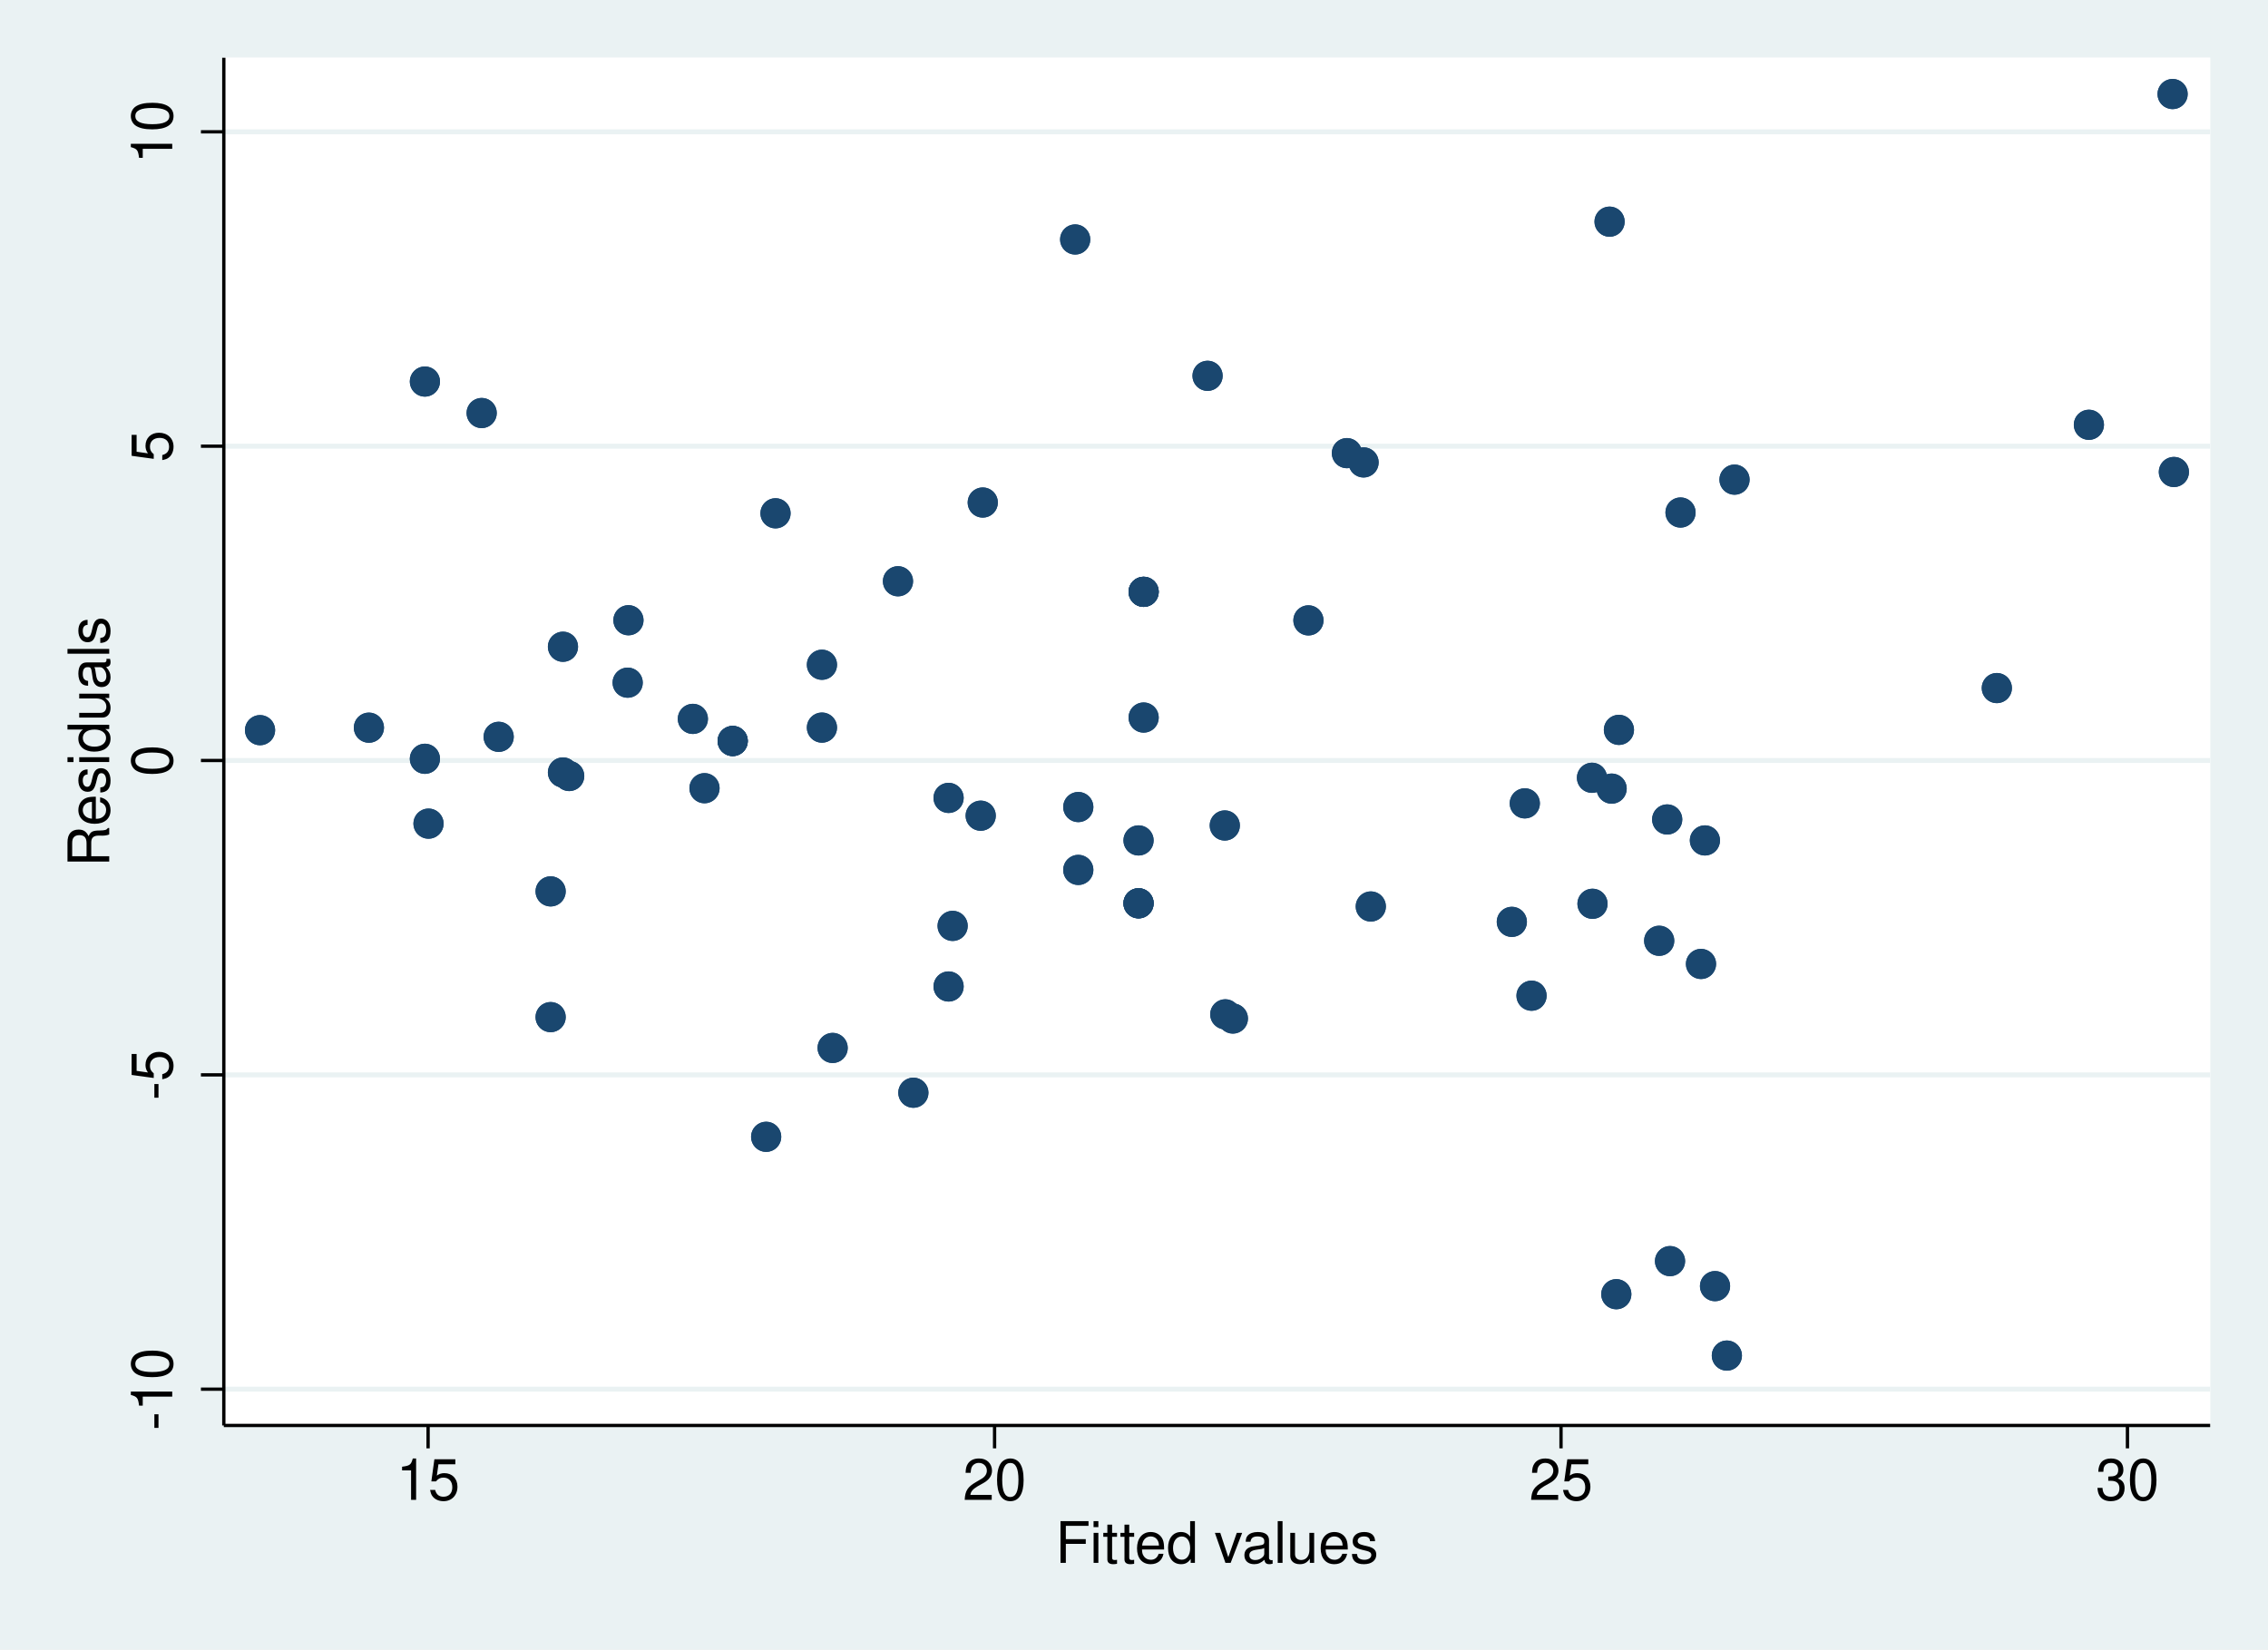
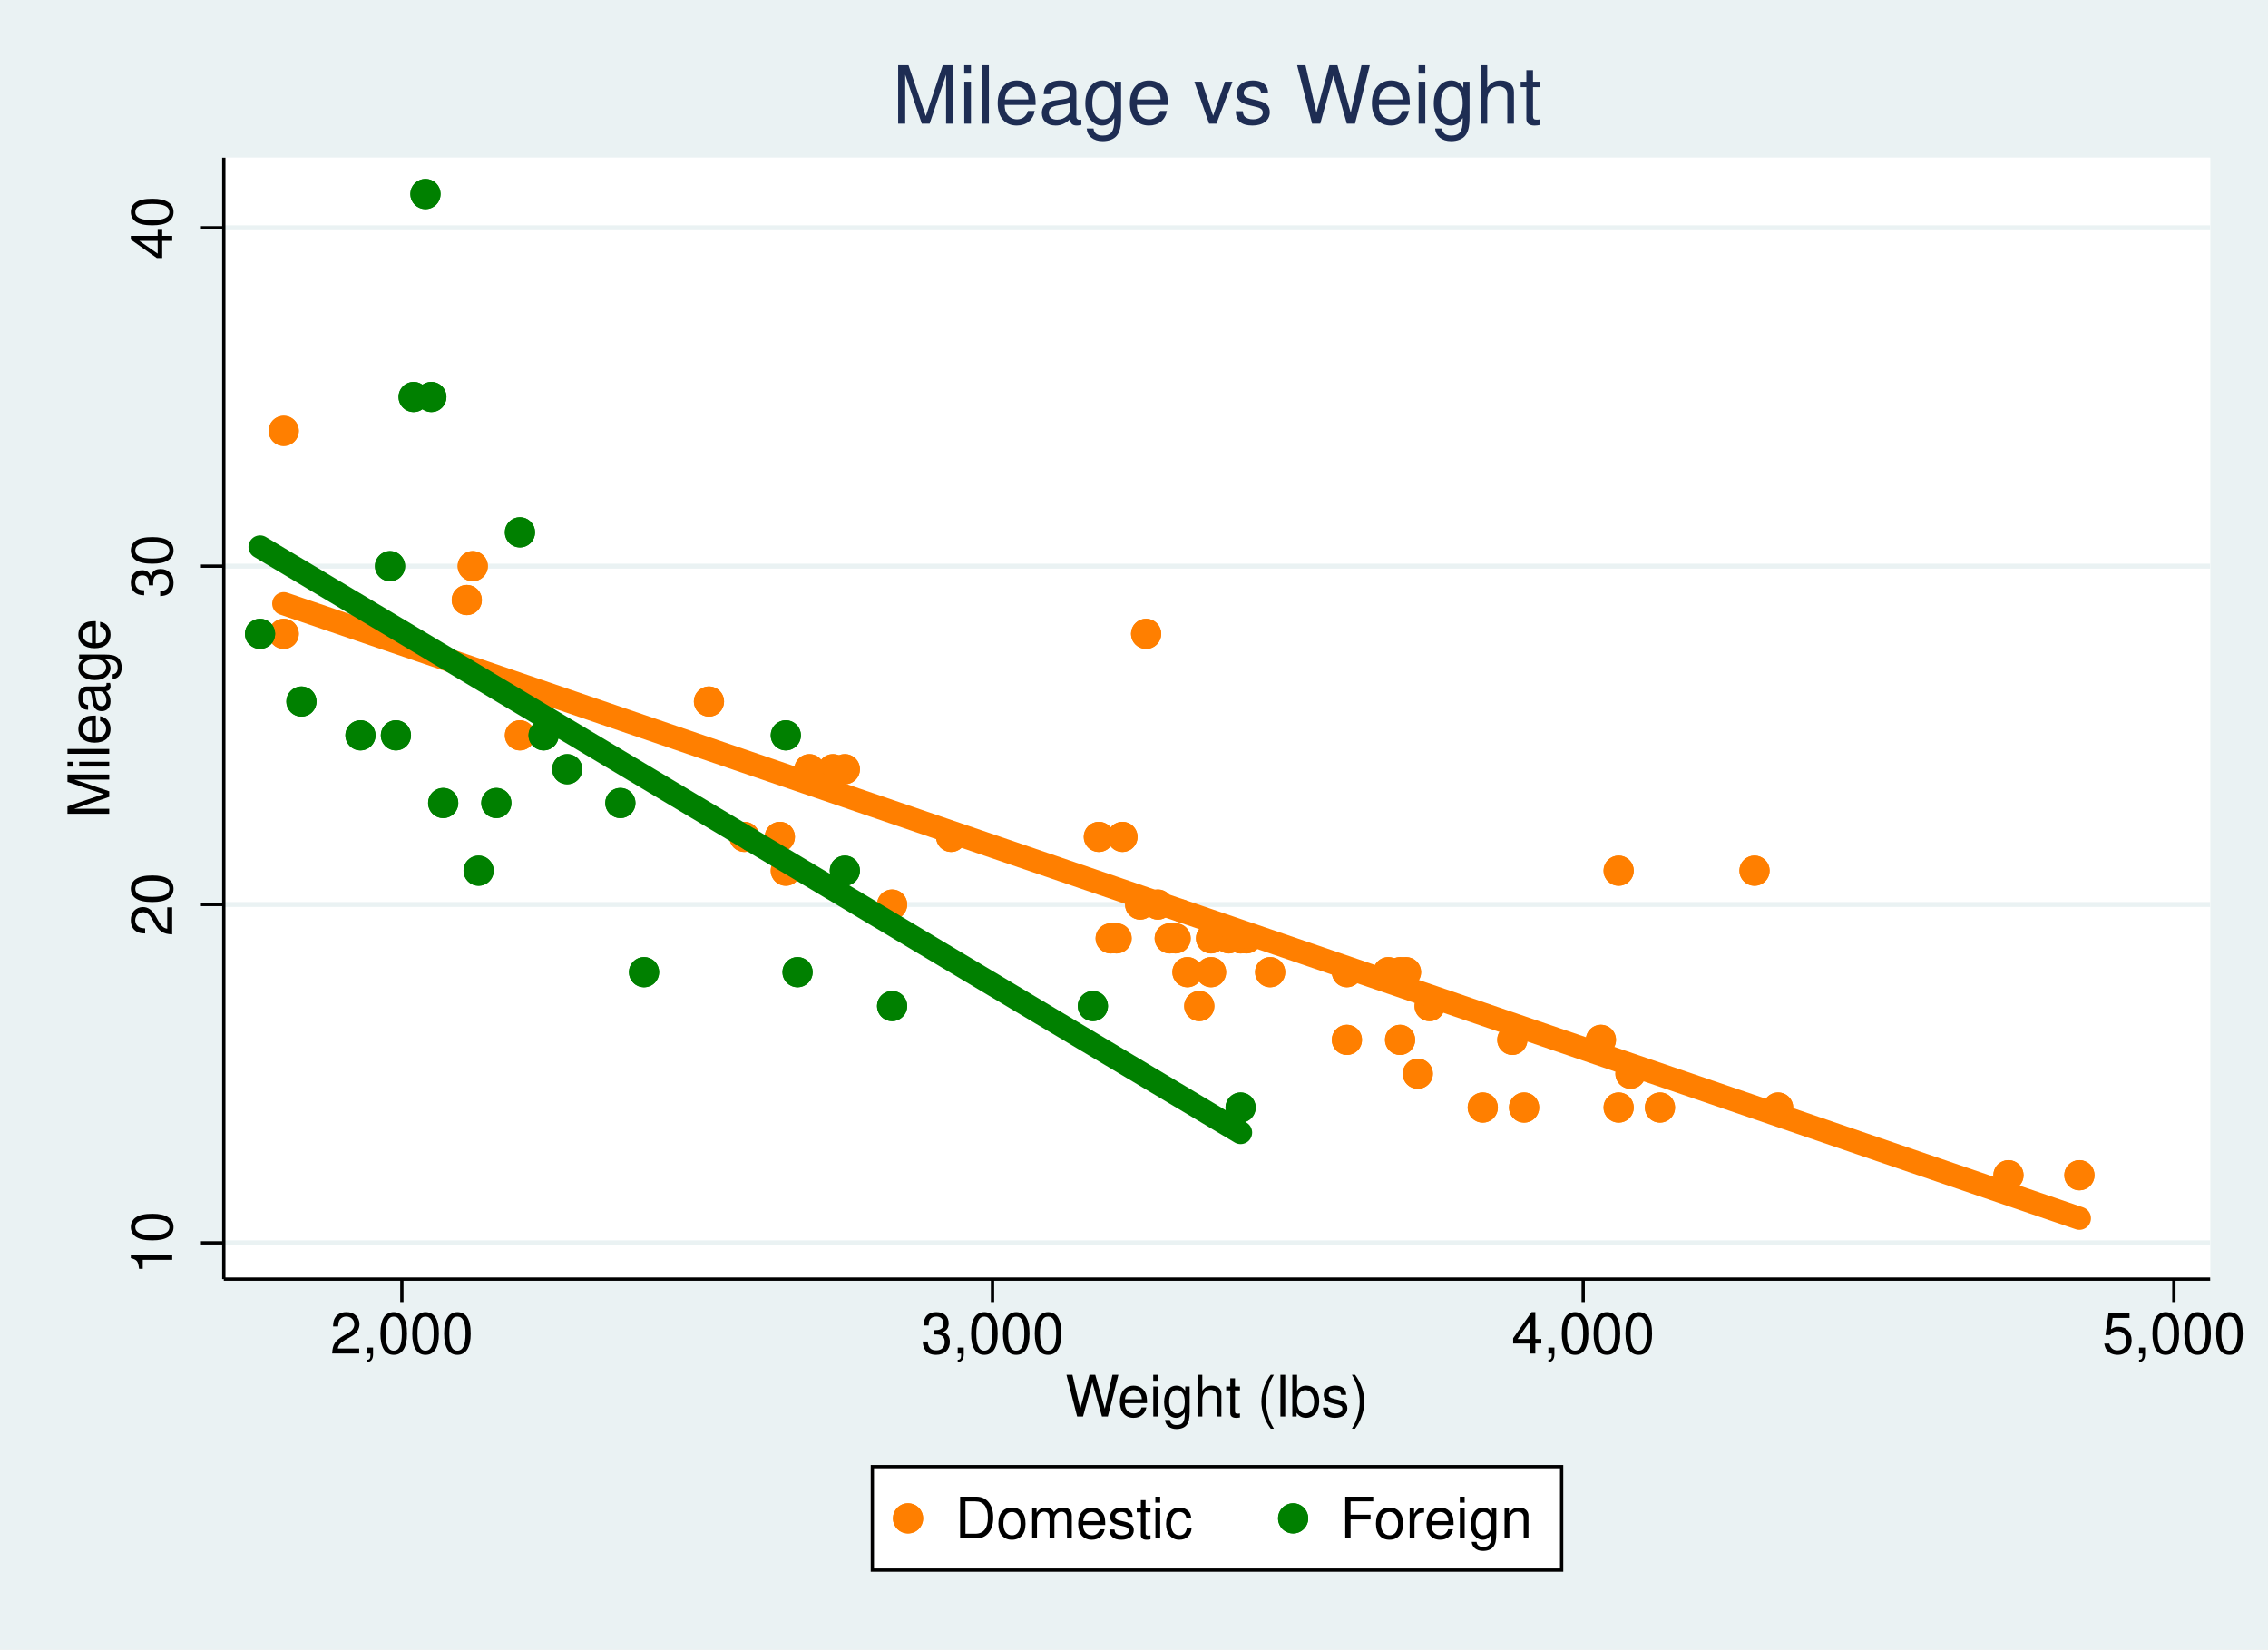
<svg xmlns="http://www.w3.org/2000/svg" version="1.1" width="5.50in" height="4.00in" viewBox="0 0 3960 2880">
  <rect x="0" y="0" width="3960" height="2880" style="fill:#EAF2F3;stroke:none" />
  <rect x="0.00" y="0.00" width="3959.88" height="2880.00" style="fill:#EAF2F3" />
  <rect x="2.88" y="2.88" width="3954.12" height="2874.24" style="fill:none;stroke:#EAF2F3;stroke-width:5.76" />
-   <rect x="390.80" y="100.86" width="3468.22" height="2388.33" style="fill:#FFFFFF" />
-   <rect x="393.68" y="103.74" width="3462.46" height="2382.57" style="fill:none;stroke:#FFFFFF;stroke-width:5.76" />
-   <line x1="390.80" y1="2425.82" x2="3859.02" y2="2425.82" style="stroke:#EAF2F3;stroke-width:8.64" />
-   <line x1="390.80" y1="1876.97" x2="3859.02" y2="1876.97" style="stroke:#EAF2F3;stroke-width:8.64" />
-   <line x1="390.80" y1="1328.00" x2="3859.02" y2="1328.00" style="stroke:#EAF2F3;stroke-width:8.64" />
-   <line x1="390.80" y1="779.15" x2="3859.02" y2="779.15" style="stroke:#EAF2F3;stroke-width:8.64" />
-   <line x1="390.80" y1="230.18" x2="3859.02" y2="230.18" style="stroke:#EAF2F3;stroke-width:8.64" />
-   <circle cx="2639.71" cy="1609.79" r="26.35" style="fill:#1A476F" />
-   <circle cx="2639.71" cy="1609.79" r="22.03" style="fill:none;stroke:#1A476F;stroke-width:8.64" />
-   <circle cx="1230.08" cy="1376.39" r="26.35" style="fill:#1A476F" />
-   <circle cx="1230.08" cy="1376.39" r="22.03" style="fill:none;stroke:#1A476F;stroke-width:8.64" />
-   <circle cx="1435.13" cy="1160.81" r="26.35" style="fill:#1A476F" />
-   <circle cx="1435.13" cy="1160.81" r="22.03" style="fill:none;stroke:#1A476F;stroke-width:8.64" />
-   <circle cx="741.88" cy="1325.03" r="26.35" style="fill:#1A476F" />
-   <circle cx="741.88" cy="1325.03" r="22.03" style="fill:none;stroke:#1A476F;stroke-width:8.64" />
-   <circle cx="1209.78" cy="1255.36" r="26.35" style="fill:#1A476F" />
-   <circle cx="1209.78" cy="1255.36" r="22.03" style="fill:none;stroke:#1A476F;stroke-width:8.64" />
-   <circle cx="1987.92" cy="1467.60" r="26.35" style="fill:#1A476F" />
-   <circle cx="1987.92" cy="1467.60" r="22.03" style="fill:none;stroke:#1A476F;stroke-width:8.64" />
-   <circle cx="1656.27" cy="1722.65" r="26.35" style="fill:#1A476F" />
-   <circle cx="1656.27" cy="1722.65" r="22.03" style="fill:none;stroke:#1A476F;stroke-width:8.64" />
-   <circle cx="1882.73" cy="1519.08" r="26.35" style="fill:#1A476F" />
-   <circle cx="1882.73" cy="1519.08" r="22.03" style="fill:none;stroke:#1A476F;stroke-width:8.64" />
-   <circle cx="454.04" cy="1275.04" r="26.35" style="fill:#1A476F" />
-   <circle cx="454.04" cy="1275.04" r="22.03" style="fill:none;stroke:#1A476F;stroke-width:8.64" />
-   <circle cx="748.19" cy="1438.27" r="26.35" style="fill:#1A476F" />
-   <circle cx="748.19" cy="1438.27" r="22.03" style="fill:none;stroke:#1A476F;stroke-width:8.64" />
-   <circle cx="841.00" cy="721.24" r="26.35" style="fill:#1A476F" />
-   <circle cx="841.00" cy="721.24" r="22.03" style="fill:none;stroke:#1A476F;stroke-width:8.64" />
-   <circle cx="1877.29" cy="418.16" r="26.35" style="fill:#1A476F" />
-   <circle cx="1877.29" cy="418.16" r="22.03" style="fill:none;stroke:#1A476F;stroke-width:8.64" />
-   <circle cx="993.84" cy="1355.10" r="26.35" style="fill:#1A476F" />
-   <circle cx="993.84" cy="1355.10" r="22.03" style="fill:none;stroke:#1A476F;stroke-width:8.64" />
-   <circle cx="1354.07" cy="896.35" r="26.35" style="fill:#1A476F" />
-   <circle cx="1354.07" cy="896.35" r="22.03" style="fill:none;stroke:#1A476F;stroke-width:8.64" />
-   <circle cx="1996.83" cy="1253.01" r="26.35" style="fill:#1A476F" />
-   <circle cx="1996.83" cy="1253.01" r="22.03" style="fill:none;stroke:#1A476F;stroke-width:8.64" />
-   <circle cx="1996.83" cy="1033.47" r="26.35" style="fill:#1A476F" />
-   <circle cx="1996.83" cy="1033.47" r="22.03" style="fill:none;stroke:#1A476F;stroke-width:8.64" />
-   <circle cx="1097.29" cy="1083.09" r="26.35" style="fill:#1A476F" />
-   <circle cx="1097.29" cy="1083.09" r="22.03" style="fill:none;stroke:#1A476F;stroke-width:8.64" />
-   <circle cx="3486.53" cy="1201.53" r="26.35" style="fill:#1A476F" />
-   <circle cx="3486.53" cy="1201.53" r="22.03" style="fill:none;stroke:#1A476F;stroke-width:8.64" />
-   <circle cx="982.95" cy="1129.38" r="26.35" style="fill:#1A476F" />
-   <circle cx="982.95" cy="1129.38" r="22.03" style="fill:none;stroke:#1A476F;stroke-width:8.64" />
-   <circle cx="982.95" cy="1348.92" r="26.35" style="fill:#1A476F" />
-   <circle cx="982.95" cy="1348.92" r="22.03" style="fill:none;stroke:#1A476F;stroke-width:8.64" />
-   <circle cx="1663.32" cy="1616.84" r="26.35" style="fill:#1A476F" />
-   <circle cx="1663.32" cy="1616.84" r="22.03" style="fill:none;stroke:#1A476F;stroke-width:8.64" />
-   <circle cx="2351.74" cy="791.28" r="26.35" style="fill:#1A476F" />
-   <circle cx="2351.74" cy="791.28" r="22.03" style="fill:none;stroke:#1A476F;stroke-width:8.64" />
-   <circle cx="2138.52" cy="1441.49" r="26.35" style="fill:#1A476F" />
-   <circle cx="2138.52" cy="1441.49" r="22.03" style="fill:none;stroke:#1A476F;stroke-width:8.64" />
-   <circle cx="961.41" cy="1776.12" r="26.35" style="fill:#1A476F" />
-   <circle cx="961.41" cy="1776.12" r="22.03" style="fill:none;stroke:#1A476F;stroke-width:8.64" />
-   <circle cx="1337.74" cy="1985.14" r="26.35" style="fill:#1A476F" />
-   <circle cx="1337.74" cy="1985.14" r="22.03" style="fill:none;stroke:#1A476F;stroke-width:8.64" />
-   <circle cx="961.41" cy="1556.58" r="26.35" style="fill:#1A476F" />
-   <circle cx="961.41" cy="1556.58" r="22.03" style="fill:none;stroke:#1A476F;stroke-width:8.64" />
-   <circle cx="1567.91" cy="1015.03" r="26.35" style="fill:#1A476F" />
-   <circle cx="1567.91" cy="1015.03" r="22.03" style="fill:none;stroke:#1A476F;stroke-width:8.64" />
-   <circle cx="1453.82" cy="1829.95" r="26.35" style="fill:#1A476F" />
-   <circle cx="1453.82" cy="1829.95" r="22.03" style="fill:none;stroke:#1A476F;stroke-width:8.64" />
-   <circle cx="644.12" cy="1270.70" r="26.35" style="fill:#1A476F" />
-   <circle cx="644.12" cy="1270.70" r="22.03" style="fill:none;stroke:#1A476F;stroke-width:8.64" />
-   <circle cx="1095.93" cy="1192.12" r="26.35" style="fill:#1A476F" />
-   <circle cx="1095.93" cy="1192.12" r="22.03" style="fill:none;stroke:#1A476F;stroke-width:8.64" />
-   <circle cx="1594.77" cy="1908.16" r="26.35" style="fill:#1A476F" />
-   <circle cx="1594.77" cy="1908.16" r="22.03" style="fill:none;stroke:#1A476F;stroke-width:8.64" />
-   <circle cx="1882.73" cy="1409.31" r="26.35" style="fill:#1A476F" />
-   <circle cx="1882.73" cy="1409.31" r="22.03" style="fill:none;stroke:#1A476F;stroke-width:8.64" />
-   <circle cx="741.88" cy="666.29" r="26.35" style="fill:#1A476F" />
-   <circle cx="741.88" cy="666.29" r="22.03" style="fill:none;stroke:#1A476F;stroke-width:8.64" />
-   <circle cx="1987.92" cy="1577.37" r="26.35" style="fill:#1A476F" />
-   <circle cx="1987.92" cy="1577.37" r="22.03" style="fill:none;stroke:#1A476F;stroke-width:8.64" />
-   <circle cx="1435.13" cy="1270.58" r="26.35" style="fill:#1A476F" />
-   <circle cx="1435.13" cy="1270.58" r="22.03" style="fill:none;stroke:#1A476F;stroke-width:8.64" />
-   <circle cx="1279.33" cy="1293.97" r="26.35" style="fill:#1A476F" />
-   <circle cx="1279.33" cy="1293.97" r="22.03" style="fill:none;stroke:#1A476F;stroke-width:8.64" />
-   <circle cx="1712.33" cy="1424.41" r="26.35" style="fill:#1A476F" />
-   <circle cx="1712.33" cy="1424.41" r="22.03" style="fill:none;stroke:#1A476F;stroke-width:8.64" />
-   <circle cx="1715.92" cy="877.54" r="26.35" style="fill:#1A476F" />
-   <circle cx="1715.92" cy="877.54" r="22.03" style="fill:none;stroke:#1A476F;stroke-width:8.64" />
-   <circle cx="870.71" cy="1286.67" r="26.35" style="fill:#1A476F" />
-   <circle cx="870.71" cy="1286.67" r="22.03" style="fill:none;stroke:#1A476F;stroke-width:8.64" />
-   <circle cx="2108.45" cy="656.27" r="26.35" style="fill:#1A476F" />
-   <circle cx="2108.45" cy="656.27" r="22.03" style="fill:none;stroke:#1A476F;stroke-width:8.64" />
-   <circle cx="2810.36" cy="387.10" r="26.35" style="fill:#1A476F" />
-   <circle cx="2810.36" cy="387.10" r="22.03" style="fill:none;stroke:#1A476F;stroke-width:8.64" />
-   <circle cx="2284.55" cy="1083.34" r="26.35" style="fill:#1A476F" />
-   <circle cx="2284.55" cy="1083.34" r="22.03" style="fill:none;stroke:#1A476F;stroke-width:8.64" />
-   <circle cx="2139.39" cy="1771.29" r="26.35" style="fill:#1A476F" />
-   <circle cx="2139.39" cy="1771.29" r="22.03" style="fill:none;stroke:#1A476F;stroke-width:8.64" />
-   <circle cx="1279.33" cy="1293.97" r="26.35" style="fill:#1A476F" />
-   <circle cx="1279.33" cy="1293.97" r="22.03" style="fill:none;stroke:#1A476F;stroke-width:8.64" />
-   <circle cx="2152.63" cy="1778.59" r="26.35" style="fill:#1A476F" />
-   <circle cx="2152.63" cy="1778.59" r="22.03" style="fill:none;stroke:#1A476F;stroke-width:8.64" />
-   <circle cx="1987.92" cy="1577.37" r="26.35" style="fill:#1A476F" />
-   <circle cx="1987.92" cy="1577.37" r="22.03" style="fill:none;stroke:#1A476F;stroke-width:8.64" />
-   <circle cx="1656.27" cy="1393.34" r="26.35" style="fill:#1A476F" />
-   <circle cx="1656.27" cy="1393.34" r="22.03" style="fill:none;stroke:#1A476F;stroke-width:8.64" />
-   <circle cx="1996.83" cy="1033.47" r="26.35" style="fill:#1A476F" />
-   <circle cx="1996.83" cy="1033.47" r="22.03" style="fill:none;stroke:#1A476F;stroke-width:8.64" />
-   <circle cx="3015.17" cy="2367.16" r="26.35" style="fill:#1A476F" />
-   <circle cx="3015.17" cy="2367.16" r="22.03" style="fill:none;stroke:#1A476F;stroke-width:8.64" />
-   <circle cx="2780.54" cy="1578.23" r="26.35" style="fill:#1A476F" />
-   <circle cx="2780.54" cy="1578.23" r="22.03" style="fill:none;stroke:#1A476F;stroke-width:8.64" />
-   <circle cx="2779.67" cy="1358.20" r="26.35" style="fill:#1A476F" />
-   <circle cx="2779.67" cy="1358.20" r="22.03" style="fill:none;stroke:#1A476F;stroke-width:8.64" />
-   <circle cx="2970.00" cy="1683.30" r="26.35" style="fill:#1A476F" />
-   <circle cx="2970.00" cy="1683.30" r="22.03" style="fill:none;stroke:#1A476F;stroke-width:8.64" />
-   <circle cx="3647.28" cy="741.78" r="26.35" style="fill:#1A476F" />
-   <circle cx="3647.28" cy="741.78" r="22.03" style="fill:none;stroke:#1A476F;stroke-width:8.64" />
-   <circle cx="2662.36" cy="1402.87" r="26.35" style="fill:#1A476F" />
-   <circle cx="2662.36" cy="1402.87" r="22.03" style="fill:none;stroke:#1A476F;stroke-width:8.64" />
-   <circle cx="2674.11" cy="1738.74" r="26.35" style="fill:#1A476F" />
-   <circle cx="2674.11" cy="1738.74" r="22.03" style="fill:none;stroke:#1A476F;stroke-width:8.64" />
-   <circle cx="2393.45" cy="1582.94" r="26.35" style="fill:#1A476F" />
-   <circle cx="2393.45" cy="1582.94" r="22.03" style="fill:none;stroke:#1A476F;stroke-width:8.64" />
-   <circle cx="2813.95" cy="1377.13" r="26.35" style="fill:#1A476F" />
-   <circle cx="2813.95" cy="1377.13" r="22.03" style="fill:none;stroke:#1A476F;stroke-width:8.64" />
-   <circle cx="2380.83" cy="807.49" r="26.35" style="fill:#1A476F" />
-   <circle cx="2380.83" cy="807.49" r="22.03" style="fill:none;stroke:#1A476F;stroke-width:8.64" />
-   <circle cx="2934.24" cy="894.99" r="26.35" style="fill:#1A476F" />
-   <circle cx="2934.24" cy="894.99" r="22.03" style="fill:none;stroke:#1A476F;stroke-width:8.64" />
-   <circle cx="2826.70" cy="1274.54" r="26.35" style="fill:#1A476F" />
-   <circle cx="2826.70" cy="1274.54" r="22.03" style="fill:none;stroke:#1A476F;stroke-width:8.64" />
-   <circle cx="3795.66" cy="824.20" r="26.35" style="fill:#1A476F" />
-   <circle cx="3795.66" cy="824.20" r="22.03" style="fill:none;stroke:#1A476F;stroke-width:8.64" />
-   <circle cx="2915.92" cy="2202.20" r="26.35" style="fill:#1A476F" />
-   <circle cx="2915.92" cy="2202.20" r="22.03" style="fill:none;stroke:#1A476F;stroke-width:8.64" />
-   <circle cx="3028.53" cy="837.57" r="26.35" style="fill:#1A476F" />
-   <circle cx="3028.53" cy="837.57" r="22.03" style="fill:none;stroke:#1A476F;stroke-width:8.64" />
-   <circle cx="2994.50" cy="2245.89" r="26.35" style="fill:#1A476F" />
-   <circle cx="2994.50" cy="2245.89" r="22.03" style="fill:none;stroke:#1A476F;stroke-width:8.64" />
-   <circle cx="2896.99" cy="1642.83" r="26.35" style="fill:#1A476F" />
-   <circle cx="2896.99" cy="1642.83" r="22.03" style="fill:none;stroke:#1A476F;stroke-width:8.64" />
-   <circle cx="3793.43" cy="164.22" r="26.35" style="fill:#1A476F" />
-   <circle cx="3793.43" cy="164.22" r="22.03" style="fill:none;stroke:#1A476F;stroke-width:8.64" />
-   <circle cx="2976.81" cy="1467.60" r="26.35" style="fill:#1A476F" />
-   <circle cx="2976.81" cy="1467.60" r="22.03" style="fill:none;stroke:#1A476F;stroke-width:8.64" />
-   <circle cx="2910.97" cy="1430.97" r="26.35" style="fill:#1A476F" />
-   <circle cx="2910.97" cy="1430.97" r="22.03" style="fill:none;stroke:#1A476F;stroke-width:8.64" />
-   <circle cx="2822.12" cy="2259.99" r="26.35" style="fill:#1A476F" />
-   <circle cx="2822.12" cy="2259.99" r="22.03" style="fill:none;stroke:#1A476F;stroke-width:8.64" />
-   <line x1="390.80" y1="2489.19" x2="390.80" y2="100.86" style="stroke:#000000;stroke-width:5.76" />
-   <line x1="390.80" y1="2425.82" x2="350.83" y2="2425.82" style="stroke:#000000;stroke-width:5.76" />
-   <text x="300.72" y="2425.82" style="font-family:'Helvetica';font-size:99.99px;fill:#000000" transform="rotate(-90 300.72,2425.82)" text-anchor="middle">-10</text>
-   <line x1="390.80" y1="1876.97" x2="350.83" y2="1876.97" style="stroke:#000000;stroke-width:5.76" />
-   <text x="300.72" y="1876.97" style="font-family:'Helvetica';font-size:99.99px;fill:#000000" transform="rotate(-90 300.72,1876.97)" text-anchor="middle">-5</text>
-   <line x1="390.80" y1="1328.00" x2="350.83" y2="1328.00" style="stroke:#000000;stroke-width:5.76" />
-   <text x="300.72" y="1328.00" style="font-family:'Helvetica';font-size:99.99px;fill:#000000" transform="rotate(-90 300.72,1328.00)" text-anchor="middle">0</text>
-   <line x1="390.80" y1="779.15" x2="350.83" y2="779.15" style="stroke:#000000;stroke-width:5.76" />
-   <text x="300.72" y="779.15" style="font-family:'Helvetica';font-size:99.99px;fill:#000000" transform="rotate(-90 300.72,779.15)" text-anchor="middle">5</text>
-   <line x1="390.80" y1="230.18" x2="350.83" y2="230.18" style="stroke:#000000;stroke-width:5.76" />
-   <text x="300.72" y="230.18" style="font-family:'Helvetica';font-size:99.99px;fill:#000000" transform="rotate(-90 300.72,230.18)" text-anchor="middle">10</text>
-   <text x="190.71" y="1294.96" style="font-family:'Helvetica';font-size:99.99px;fill:#000000" transform="rotate(-90 190.71,1294.96)" text-anchor="middle">Residuals</text>
-   <line x1="390.80" y1="2489.19" x2="3859.02" y2="2489.19" style="stroke:#000000;stroke-width:5.76" />
-   <line x1="747.45" y1="2489.19" x2="747.45" y2="2529.16" style="stroke:#000000;stroke-width:5.76" />
-   <text x="747.45" y="2619.14" style="font-family:'Helvetica';font-size:99.99px;fill:#000000" text-anchor="middle">15</text>
-   <line x1="1736.58" y1="2489.19" x2="1736.58" y2="2529.16" style="stroke:#000000;stroke-width:5.76" />
-   <text x="1736.58" y="2619.14" style="font-family:'Helvetica';font-size:99.99px;fill:#000000" text-anchor="middle">20</text>
-   <line x1="2725.59" y1="2489.19" x2="2725.59" y2="2529.16" style="stroke:#000000;stroke-width:5.76" />
-   <text x="2725.59" y="2619.14" style="font-family:'Helvetica';font-size:99.99px;fill:#000000" text-anchor="middle">25</text>
-   <line x1="3714.60" y1="2489.19" x2="3714.60" y2="2529.16" style="stroke:#000000;stroke-width:5.76" />
-   <text x="3714.60" y="2619.14" style="font-family:'Helvetica';font-size:99.99px;fill:#000000" text-anchor="middle">30</text>
-   <text x="2124.91" y="2729.16" style="font-family:'Helvetica';font-size:99.99px;fill:#000000" text-anchor="middle">Fitted values</text>
+   <rect x="390.80" y="275.35" width="3468.22" height="1958.28" style="fill:#FFFFFF" />
+   <rect x="393.68" y="278.23" width="3462.46" height="1952.52" style="fill:none;stroke:#FFFFFF;stroke-width:5.76" />
+   <line x1="390.80" y1="2170.27" x2="3859.02" y2="2170.27" style="stroke:#EAF2F3;stroke-width:8.64" />
+   <line x1="390.80" y1="1579.47" x2="3859.02" y2="1579.47" style="stroke:#EAF2F3;stroke-width:8.64" />
+   <line x1="390.80" y1="988.67" x2="3859.02" y2="988.67" style="stroke:#EAF2F3;stroke-width:8.64" />
+   <line x1="390.80" y1="397.74" x2="3859.02" y2="397.74" style="stroke:#EAF2F3;stroke-width:8.64" />
+   <circle cx="1660.72" cy="1461.41" r="26.35" style="fill:#FF7F00" />
+   <circle cx="1660.72" cy="1461.41" r="22.03" style="fill:none;stroke:#FF7F00;stroke-width:8.64" />
+   <circle cx="2093.97" cy="1756.81" r="26.35" style="fill:#FF7F00" />
+   <circle cx="2093.97" cy="1756.81" r="22.03" style="fill:none;stroke:#FF7F00;stroke-width:8.64" />
+   <circle cx="1361.62" cy="1461.41" r="26.35" style="fill:#FF7F00" />
+   <circle cx="1361.62" cy="1461.41" r="22.03" style="fill:none;stroke:#FF7F00;stroke-width:8.64" />
+   <circle cx="1990.77" cy="1579.59" r="26.35" style="fill:#FF7F00" />
+   <circle cx="1990.77" cy="1579.59" r="22.03" style="fill:none;stroke:#FF7F00;stroke-width:8.64" />
+   <circle cx="2846.87" cy="1874.99" r="26.35" style="fill:#FF7F00" />
+   <circle cx="2846.87" cy="1874.99" r="22.03" style="fill:none;stroke:#FF7F00;stroke-width:8.64" />
+   <circle cx="2424.01" cy="1697.66" r="26.35" style="fill:#FF7F00" />
+   <circle cx="2424.01" cy="1697.66" r="22.03" style="fill:none;stroke:#FF7F00;stroke-width:8.64" />
+   <circle cx="938.77" cy="1225.04" r="26.35" style="fill:#FF7F00" />
+   <circle cx="938.77" cy="1225.04" r="22.03" style="fill:none;stroke:#FF7F00;stroke-width:8.64" />
+   <circle cx="2021.70" cy="1579.59" r="26.35" style="fill:#FF7F00" />
+   <circle cx="2021.70" cy="1579.59" r="22.03" style="fill:none;stroke:#FF7F00;stroke-width:8.64" />
+   <circle cx="2640.58" cy="1815.84" r="26.35" style="fill:#FF7F00" />
+   <circle cx="2640.58" cy="1815.84" r="22.03" style="fill:none;stroke:#FF7F00;stroke-width:8.64" />
+   <circle cx="2145.45" cy="1638.62" r="26.35" style="fill:#FF7F00" />
+   <circle cx="2145.45" cy="1638.62" r="22.03" style="fill:none;stroke:#FF7F00;stroke-width:8.64" />
+   <circle cx="3104.64" cy="1934.03" r="26.35" style="fill:#FF7F00" />
+   <circle cx="3104.64" cy="1934.03" r="22.03" style="fill:none;stroke:#FF7F00;stroke-width:8.64" />
+   <circle cx="2661.12" cy="1934.03" r="26.35" style="fill:#FF7F00" />
+   <circle cx="2661.12" cy="1934.03" r="22.03" style="fill:none;stroke:#FF7F00;stroke-width:8.64" />
+   <circle cx="3063.43" cy="1520.44" r="26.35" style="fill:#FF7F00" />
+   <circle cx="3063.43" cy="1520.44" r="22.03" style="fill:none;stroke:#FF7F00;stroke-width:8.64" />
+   <circle cx="815.02" cy="1047.82" r="26.35" style="fill:#FF7F00" />
+   <circle cx="815.02" cy="1047.82" r="22.03" style="fill:none;stroke:#FF7F00;stroke-width:8.64" />
+   <circle cx="2444.56" cy="1815.84" r="26.35" style="fill:#FF7F00" />
+   <circle cx="2444.56" cy="1815.84" r="22.03" style="fill:none;stroke:#FF7F00;stroke-width:8.64" />
+   <circle cx="1918.62" cy="1461.41" r="26.35" style="fill:#FF7F00" />
+   <circle cx="1918.62" cy="1461.41" r="22.03" style="fill:none;stroke:#FF7F00;stroke-width:8.64" />
+   <circle cx="1959.83" cy="1461.41" r="26.35" style="fill:#FF7F00" />
+   <circle cx="1959.83" cy="1461.41" r="22.03" style="fill:none;stroke:#FF7F00;stroke-width:8.64" />
+   <circle cx="1475.10" cy="1343.22" r="26.35" style="fill:#FF7F00" />
+   <circle cx="1475.10" cy="1343.22" r="22.03" style="fill:none;stroke:#FF7F00;stroke-width:8.64" />
+   <circle cx="2176.39" cy="1638.62" r="26.35" style="fill:#FF7F00" />
+   <circle cx="2176.39" cy="1638.62" r="22.03" style="fill:none;stroke:#FF7F00;stroke-width:8.64" />
+   <circle cx="825.41" cy="988.67" r="26.35" style="fill:#FF7F00" />
+   <circle cx="825.41" cy="988.67" r="22.03" style="fill:none;stroke:#FF7F00;stroke-width:8.64" />
+   <circle cx="2351.74" cy="1697.66" r="26.35" style="fill:#FF7F00" />
+   <circle cx="2351.74" cy="1697.66" r="22.03" style="fill:none;stroke:#FF7F00;stroke-width:8.64" />
+   <circle cx="2351.74" cy="1815.84" r="26.35" style="fill:#FF7F00" />
+   <circle cx="2351.74" cy="1815.84" r="22.03" style="fill:none;stroke:#FF7F00;stroke-width:8.64" />
+   <circle cx="2496.16" cy="1756.81" r="26.35" style="fill:#FF7F00" />
+   <circle cx="2496.16" cy="1756.81" r="22.03" style="fill:none;stroke:#FF7F00;stroke-width:8.64" />
+   <circle cx="495.37" cy="1106.85" r="26.35" style="fill:#FF7F00" />
+   <circle cx="495.37" cy="1106.85" r="22.03" style="fill:none;stroke:#FF7F00;stroke-width:8.64" />
+   <circle cx="1372.02" cy="1520.44" r="26.35" style="fill:#FF7F00" />
+   <circle cx="1372.02" cy="1520.44" r="22.03" style="fill:none;stroke:#FF7F00;stroke-width:8.64" />
+   <circle cx="3630.70" cy="2052.21" r="26.35" style="fill:#FF7F00" />
+   <circle cx="3630.70" cy="2052.21" r="22.03" style="fill:none;stroke:#FF7F00;stroke-width:8.64" />
+   <circle cx="3506.83" cy="2052.21" r="26.35" style="fill:#FF7F00" />
+   <circle cx="3506.83" cy="2052.21" r="22.03" style="fill:none;stroke:#FF7F00;stroke-width:8.64" />
+   <circle cx="2588.97" cy="1934.03" r="26.35" style="fill:#FF7F00" />
+   <circle cx="2588.97" cy="1934.03" r="22.03" style="fill:none;stroke:#FF7F00;stroke-width:8.64" />
+   <circle cx="1299.75" cy="1461.41" r="26.35" style="fill:#FF7F00" />
+   <circle cx="1299.75" cy="1461.41" r="22.03" style="fill:none;stroke:#FF7F00;stroke-width:8.64" />
+   <circle cx="2826.20" cy="1934.03" r="26.35" style="fill:#FF7F00" />
+   <circle cx="2826.20" cy="1934.03" r="22.03" style="fill:none;stroke:#FF7F00;stroke-width:8.64" />
+   <circle cx="2475.49" cy="1874.99" r="26.35" style="fill:#FF7F00" />
+   <circle cx="2475.49" cy="1874.99" r="22.03" style="fill:none;stroke:#FF7F00;stroke-width:8.64" />
+   <circle cx="2114.52" cy="1697.66" r="26.35" style="fill:#FF7F00" />
+   <circle cx="2114.52" cy="1697.66" r="22.03" style="fill:none;stroke:#FF7F00;stroke-width:8.64" />
+   <circle cx="2898.35" cy="1934.03" r="26.35" style="fill:#FF7F00" />
+   <circle cx="2898.35" cy="1934.03" r="22.03" style="fill:none;stroke:#FF7F00;stroke-width:8.64" />
+   <circle cx="1557.64" cy="1579.59" r="26.35" style="fill:#FF7F00" />
+   <circle cx="1557.64" cy="1579.59" r="22.03" style="fill:none;stroke:#FF7F00;stroke-width:8.64" />
+   <circle cx="2826.20" cy="1520.44" r="26.35" style="fill:#FF7F00" />
+   <circle cx="2826.20" cy="1520.44" r="22.03" style="fill:none;stroke:#FF7F00;stroke-width:8.64" />
+   <circle cx="2052.64" cy="1638.62" r="26.35" style="fill:#FF7F00" />
+   <circle cx="2052.64" cy="1638.62" r="22.03" style="fill:none;stroke:#FF7F00;stroke-width:8.64" />
+   <circle cx="2042.37" cy="1638.62" r="26.35" style="fill:#FF7F00" />
+   <circle cx="2042.37" cy="1638.62" r="22.03" style="fill:none;stroke:#FF7F00;stroke-width:8.64" />
+   <circle cx="2444.56" cy="1697.66" r="26.35" style="fill:#FF7F00" />
+   <circle cx="2444.56" cy="1697.66" r="22.03" style="fill:none;stroke:#FF7F00;stroke-width:8.64" />
+   <circle cx="2114.52" cy="1638.62" r="26.35" style="fill:#FF7F00" />
+   <circle cx="2114.52" cy="1638.62" r="22.03" style="fill:none;stroke:#FF7F00;stroke-width:8.64" />
+   <circle cx="1454.43" cy="1343.22" r="26.35" style="fill:#FF7F00" />
+   <circle cx="1454.43" cy="1343.22" r="22.03" style="fill:none;stroke:#FF7F00;stroke-width:8.64" />
+   <circle cx="2795.26" cy="1815.84" r="26.35" style="fill:#FF7F00" />
+   <circle cx="2795.26" cy="1815.84" r="22.03" style="fill:none;stroke:#FF7F00;stroke-width:8.64" />
+   <circle cx="2001.16" cy="1106.85" r="26.35" style="fill:#FF7F00" />
+   <circle cx="2001.16" cy="1106.85" r="22.03" style="fill:none;stroke:#FF7F00;stroke-width:8.64" />
+   <circle cx="495.37" cy="752.42" r="26.35" style="fill:#FF7F00" />
+   <circle cx="495.37" cy="752.42" r="22.03" style="fill:none;stroke:#FF7F00;stroke-width:8.64" />
+   <circle cx="907.83" cy="1284.07" r="26.35" style="fill:#FF7F00" />
+   <circle cx="907.83" cy="1284.07" r="22.03" style="fill:none;stroke:#FF7F00;stroke-width:8.64" />
+   <circle cx="1237.87" cy="1225.04" r="26.35" style="fill:#FF7F00" />
+   <circle cx="1237.87" cy="1225.04" r="22.03" style="fill:none;stroke:#FF7F00;stroke-width:8.64" />
+   <circle cx="2073.31" cy="1697.66" r="26.35" style="fill:#FF7F00" />
+   <circle cx="2073.31" cy="1697.66" r="22.03" style="fill:none;stroke:#FF7F00;stroke-width:8.64" />
+   <circle cx="2454.95" cy="1697.66" r="26.35" style="fill:#FF7F00" />
+   <circle cx="2454.95" cy="1697.66" r="22.03" style="fill:none;stroke:#FF7F00;stroke-width:8.64" />
+   <circle cx="2217.72" cy="1697.66" r="26.35" style="fill:#FF7F00" />
+   <circle cx="2217.72" cy="1697.66" r="22.03" style="fill:none;stroke:#FF7F00;stroke-width:8.64" />
+   <circle cx="1949.56" cy="1638.62" r="26.35" style="fill:#FF7F00" />
+   <circle cx="1949.56" cy="1638.62" r="22.03" style="fill:none;stroke:#FF7F00;stroke-width:8.64" />
+   <circle cx="1939.29" cy="1638.62" r="26.35" style="fill:#FF7F00" />
+   <circle cx="1939.29" cy="1638.62" r="22.03" style="fill:none;stroke:#FF7F00;stroke-width:8.64" />
+   <circle cx="2166.12" cy="1638.62" r="26.35" style="fill:#FF7F00" />
+   <circle cx="2166.12" cy="1638.62" r="22.03" style="fill:none;stroke:#FF7F00;stroke-width:8.64" />
+   <circle cx="1413.22" cy="1343.22" r="26.35" style="fill:#FF7F00" />
+   <circle cx="1413.22" cy="1343.22" r="22.03" style="fill:none;stroke:#FF7F00;stroke-width:8.64" />
+   <circle cx="1557.64" cy="1756.81" r="26.35" style="fill:#008000" />
+   <circle cx="1557.64" cy="1756.81" r="22.03" style="fill:none;stroke:#008000;stroke-width:8.64" />
+   <circle cx="773.81" cy="1402.26" r="26.35" style="fill:#008000" />
+   <circle cx="773.81" cy="1402.26" r="22.03" style="fill:none;stroke:#008000;stroke-width:8.64" />
+   <circle cx="1372.02" cy="1284.07" r="26.35" style="fill:#008000" />
+   <circle cx="1372.02" cy="1284.07" r="22.03" style="fill:none;stroke:#008000;stroke-width:8.64" />
+   <circle cx="1083.18" cy="1402.26" r="26.35" style="fill:#008000" />
+   <circle cx="1083.18" cy="1402.26" r="22.03" style="fill:none;stroke:#008000;stroke-width:8.64" />
+   <circle cx="722.21" cy="693.27" r="26.35" style="fill:#008000" />
+   <circle cx="722.21" cy="693.27" r="22.03" style="fill:none;stroke:#008000;stroke-width:8.64" />
+   <circle cx="990.37" cy="1343.22" r="26.35" style="fill:#008000" />
+   <circle cx="990.37" cy="1343.22" r="22.03" style="fill:none;stroke:#008000;stroke-width:8.64" />
+   <circle cx="1475.10" cy="1520.44" r="26.35" style="fill:#008000" />
+   <circle cx="1475.10" cy="1520.44" r="22.03" style="fill:none;stroke:#008000;stroke-width:8.64" />
+   <circle cx="835.68" cy="1520.44" r="26.35" style="fill:#008000" />
+   <circle cx="835.68" cy="1520.44" r="22.03" style="fill:none;stroke:#008000;stroke-width:8.64" />
+   <circle cx="949.16" cy="1284.07" r="26.35" style="fill:#008000" />
+   <circle cx="949.16" cy="1284.07" r="22.03" style="fill:none;stroke:#008000;stroke-width:8.64" />
+   <circle cx="454.04" cy="1106.85" r="26.35" style="fill:#008000" />
+   <circle cx="454.04" cy="1106.85" r="22.03" style="fill:none;stroke:#008000;stroke-width:8.64" />
+   <circle cx="681.00" cy="988.67" r="26.35" style="fill:#008000" />
+   <circle cx="681.00" cy="988.67" r="22.03" style="fill:none;stroke:#008000;stroke-width:8.64" />
+   <circle cx="2166.12" cy="1934.03" r="26.35" style="fill:#008000" />
+   <circle cx="2166.12" cy="1934.03" r="22.03" style="fill:none;stroke:#008000;stroke-width:8.64" />
+   <circle cx="526.31" cy="1225.04" r="26.35" style="fill:#008000" />
+   <circle cx="526.31" cy="1225.04" r="22.03" style="fill:none;stroke:#008000;stroke-width:8.64" />
+   <circle cx="753.14" cy="693.27" r="26.35" style="fill:#008000" />
+   <circle cx="753.14" cy="693.27" r="22.03" style="fill:none;stroke:#008000;stroke-width:8.64" />
+   <circle cx="1124.52" cy="1697.66" r="26.35" style="fill:#008000" />
+   <circle cx="1124.52" cy="1697.66" r="22.03" style="fill:none;stroke:#008000;stroke-width:8.64" />
+   <circle cx="907.83" cy="929.64" r="26.35" style="fill:#008000" />
+   <circle cx="907.83" cy="929.64" r="22.03" style="fill:none;stroke:#008000;stroke-width:8.64" />
+   <circle cx="1392.56" cy="1697.66" r="26.35" style="fill:#008000" />
+   <circle cx="1392.56" cy="1697.66" r="22.03" style="fill:none;stroke:#008000;stroke-width:8.64" />
+   <circle cx="866.62" cy="1402.26" r="26.35" style="fill:#008000" />
+   <circle cx="866.62" cy="1402.26" r="22.03" style="fill:none;stroke:#008000;stroke-width:8.64" />
+   <circle cx="742.87" cy="338.84" r="26.35" style="fill:#008000" />
+   <circle cx="742.87" cy="338.84" r="22.03" style="fill:none;stroke:#008000;stroke-width:8.64" />
+   <circle cx="629.39" cy="1284.07" r="26.35" style="fill:#008000" />
+   <circle cx="629.39" cy="1284.07" r="22.03" style="fill:none;stroke:#008000;stroke-width:8.64" />
+   <circle cx="691.27" cy="1284.07" r="26.35" style="fill:#008000" />
+   <circle cx="691.27" cy="1284.07" r="22.03" style="fill:none;stroke:#008000;stroke-width:8.64" />
+   <circle cx="1908.22" cy="1756.81" r="26.35" style="fill:#008000" />
+   <circle cx="1908.22" cy="1756.81" r="22.03" style="fill:none;stroke:#008000;stroke-width:8.64" />
+   <line x1="495.37" y1="1054.14" x2="2063.04" y2="1590.73" stroke-linecap="round" style="stroke:#FF7F00;stroke-width:40.32" />
+   <line x1="2063.04" y1="1590.73" x2="3630.70" y2="2127.45" stroke-linecap="round" style="stroke:#FF7F00;stroke-width:40.32" />
+   <line x1="454.04" y1="955.13" x2="1310.14" y2="1466.36" stroke-linecap="round" style="stroke:#008000;stroke-width:40.32" />
+   <line x1="1310.14" y1="1466.36" x2="2166.12" y2="1977.71" stroke-linecap="round" style="stroke:#008000;stroke-width:40.32" />
+   <line x1="390.80" y1="2233.63" x2="390.80" y2="275.35" style="stroke:#000000;stroke-width:5.76" />
+   <line x1="390.80" y1="2170.27" x2="350.83" y2="2170.27" style="stroke:#000000;stroke-width:5.76" />
+   <text x="300.72" y="2170.27" style="font-family:'Helvetica';font-size:99.99px;fill:#000000" transform="rotate(-90 300.72,2170.27)" text-anchor="middle">10</text>
+   <line x1="390.80" y1="1579.47" x2="350.83" y2="1579.47" style="stroke:#000000;stroke-width:5.76" />
+   <text x="300.72" y="1579.47" style="font-family:'Helvetica';font-size:99.99px;fill:#000000" transform="rotate(-90 300.72,1579.47)" text-anchor="middle">20</text>
+   <line x1="390.80" y1="988.67" x2="350.83" y2="988.67" style="stroke:#000000;stroke-width:5.76" />
+   <text x="300.72" y="988.67" style="font-family:'Helvetica';font-size:99.99px;fill:#000000" transform="rotate(-90 300.72,988.67)" text-anchor="middle">30</text>
+   <line x1="390.80" y1="397.74" x2="350.83" y2="397.74" style="stroke:#000000;stroke-width:5.76" />
+   <text x="300.72" y="397.74" style="font-family:'Helvetica';font-size:99.99px;fill:#000000" transform="rotate(-90 300.72,397.74)" text-anchor="middle">40</text>
+   <text x="190.71" y="1254.49" style="font-family:'Helvetica';font-size:99.99px;fill:#000000" transform="rotate(-90 190.71,1254.49)" text-anchor="middle">Mileage</text>
+   <line x1="390.80" y1="2233.63" x2="3859.02" y2="2233.63" style="stroke:#000000;stroke-width:5.76" />
+   <line x1="701.66" y1="2233.63" x2="701.66" y2="2273.73" style="stroke:#000000;stroke-width:5.76" />
+   <text x="701.66" y="2363.59" style="font-family:'Helvetica';font-size:99.99px;fill:#000000" text-anchor="middle">2,000</text>
+   <line x1="1732.99" y1="2233.63" x2="1732.99" y2="2273.73" style="stroke:#000000;stroke-width:5.76" />
+   <text x="1732.99" y="2363.59" style="font-family:'Helvetica';font-size:99.99px;fill:#000000" text-anchor="middle">3,000</text>
+   <line x1="2764.33" y1="2233.63" x2="2764.33" y2="2273.73" style="stroke:#000000;stroke-width:5.76" />
+   <text x="2764.33" y="2363.59" style="font-family:'Helvetica';font-size:99.99px;fill:#000000" text-anchor="middle">4,000</text>
+   <line x1="3795.66" y1="2233.63" x2="3795.66" y2="2273.73" style="stroke:#000000;stroke-width:5.76" />
+   <text x="3795.66" y="2363.59" style="font-family:'Helvetica';font-size:99.99px;fill:#000000" text-anchor="middle">5,000</text>
+   <text x="2124.91" y="2473.60" style="font-family:'Helvetica';font-size:99.99px;fill:#000000" text-anchor="middle">Weight (lbs)</text>
+   <rect x="1520.27" y="2558.24" width="1209.29" height="186.37" style="fill:#FFFFFF" />
+   <rect x="1523.15" y="2561.12" width="1203.53" height="180.61" style="fill:none;stroke:#000000;stroke-width:5.76" />
+   <circle cx="1585.48" cy="2651.43" r="26.35" style="fill:#FF7F00" />
+   <circle cx="1585.48" cy="2651.43" r="22.03" style="fill:none;stroke:#FF7F00;stroke-width:8.64" />
+   <circle cx="2257.82" cy="2651.43" r="26.35" style="fill:#008000" />
+   <circle cx="2257.82" cy="2651.43" r="22.03" style="fill:none;stroke:#008000;stroke-width:8.64" />
+   <text x="1667.53" y="2686.46" style="font-family:'Helvetica';font-size:99.99px;fill:#000000">Domestic</text>
+   <text x="2339.86" y="2686.46" style="font-family:'Helvetica';font-size:99.99px;fill:#000000">Foreign</text>
+   <text x="2124.91" y="215.98" style="font-family:'Helvetica';font-size:139.96px;fill:#1E2D53" text-anchor="middle">Mileage vs Weight</text>
</svg>
